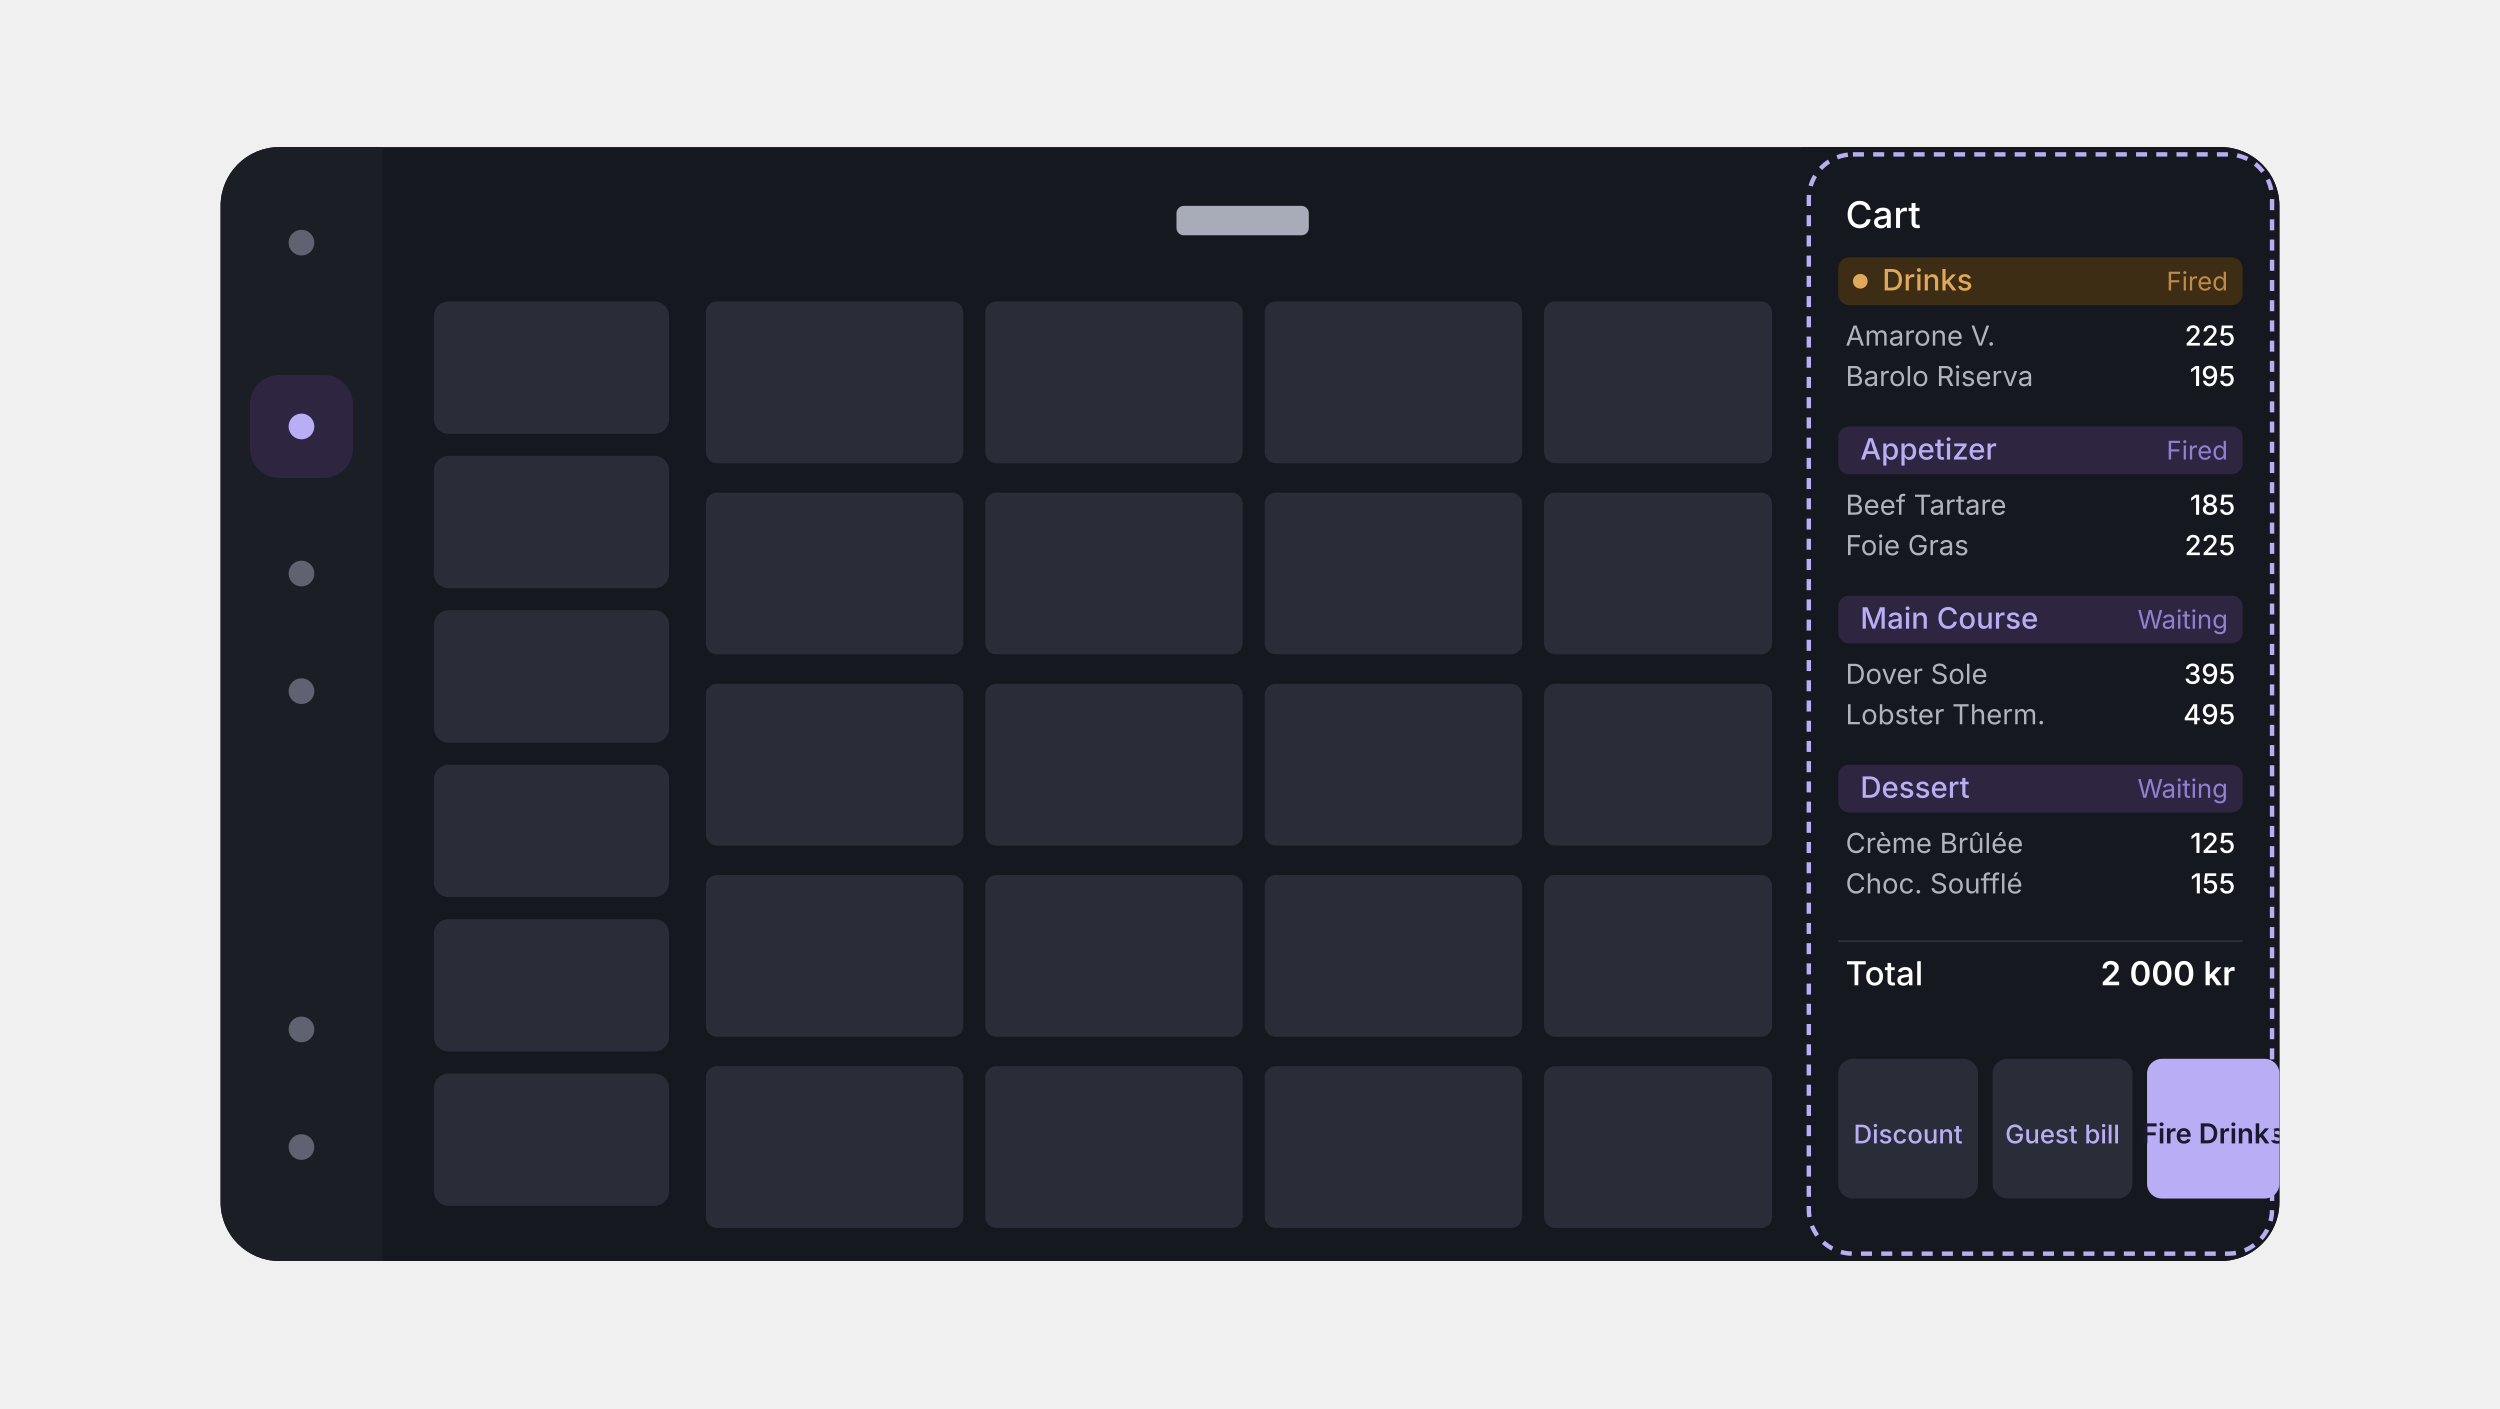
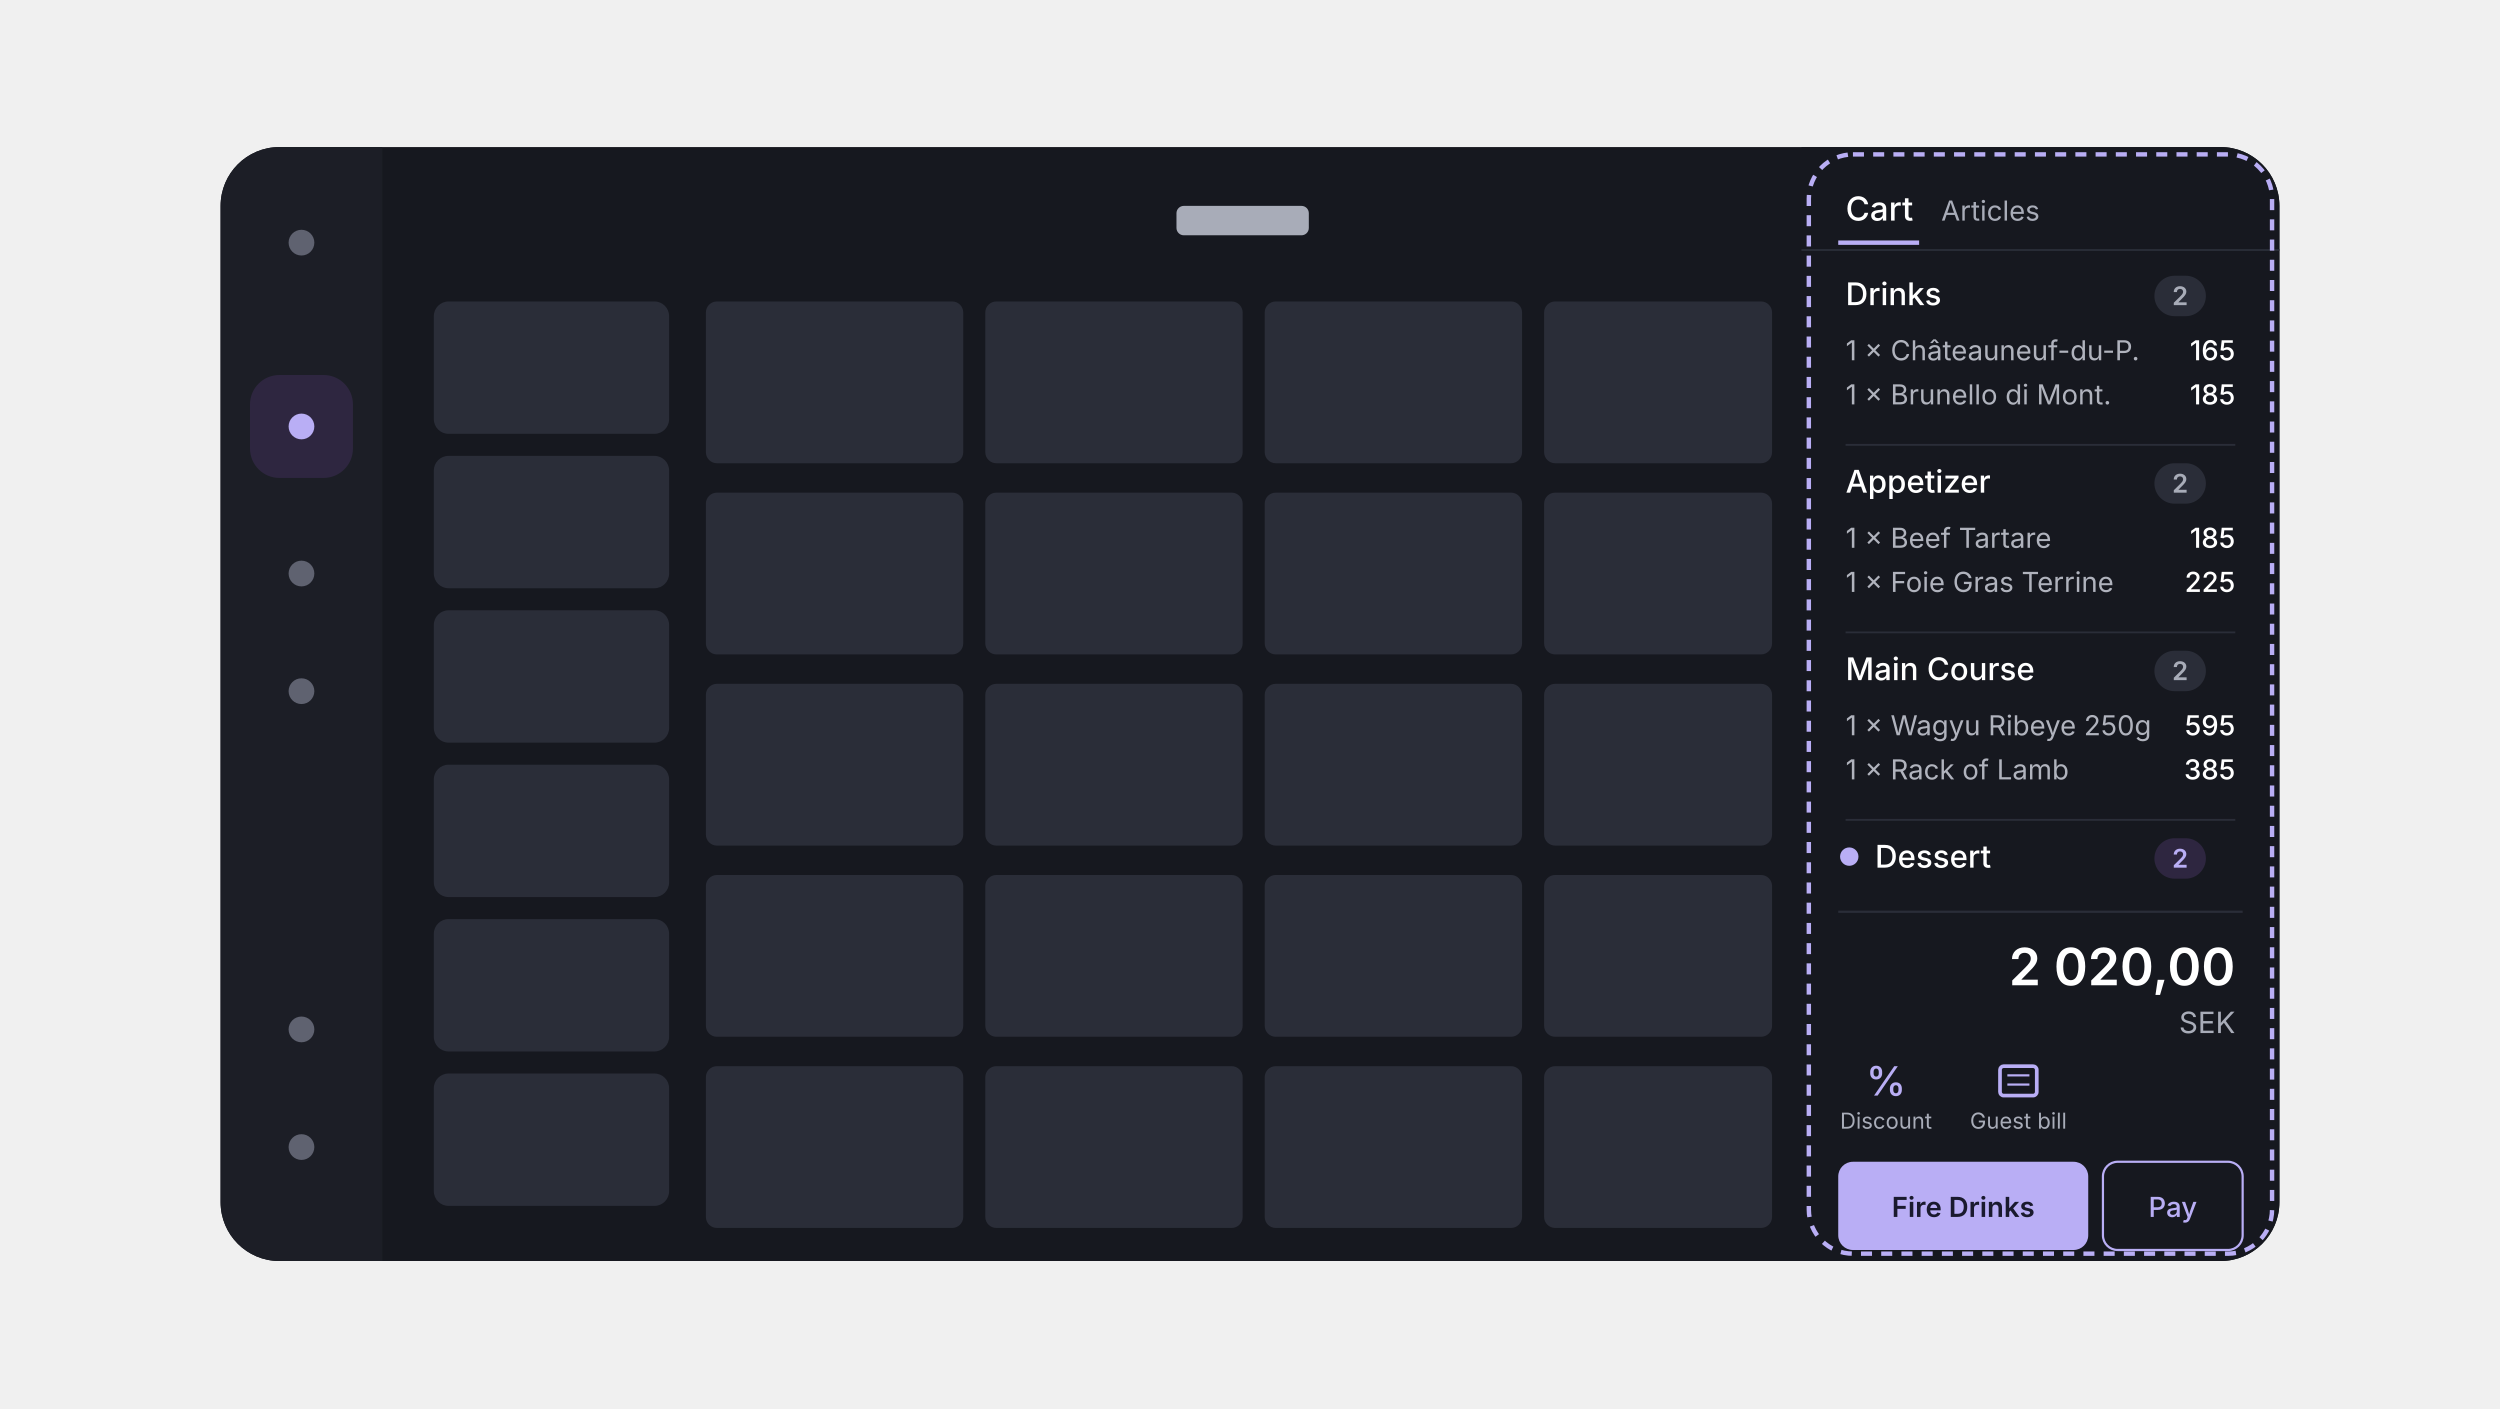
<svg xmlns="http://www.w3.org/2000/svg" width="680" height="383" viewBox="0 0 680 383" role="img" aria-label="Serving priorities cart preview, dark theme">
  <defs>
    <clipPath id="screen-clip-pr-dark">
      <rect x="60" y="40" width="560" height="303" rx="16" />
    </clipPath>
    <style>
      .cart-text { font-family: -apple-system, BlinkMacSystemFont, 'Segoe UI', system-ui, sans-serif; }
    </style>
  </defs>
  <rect x="60" y="40" width="560" height="303" rx="16" fill="#16181F" />
  <g clip-path="url(#screen-clip-pr-dark)">
    <rect x="60" y="40" width="44" height="303" fill="#1C1E26" />
    <circle cx="82" cy="66" r="3.5" fill="#5F6270" />
    <rect x="68" y="102" width="28" height="28" rx="8" fill="#2E2640" />
    <circle cx="82" cy="116" r="3.5" fill="#B9AEF5" />
    <circle cx="82" cy="156" r="3.5" fill="#5F6270" />
    <circle cx="82" cy="188" r="3.5" fill="#5F6270" />
    <circle cx="82" cy="280" r="3.5" fill="#5F6270" />
    <circle cx="82" cy="312" r="3.5" fill="#5F6270" />
    <rect x="320" y="56" width="36" height="8" rx="2" fill="#A8ACB8" />
    <rect x="118" y="82" width="64" height="36" rx="4" fill="#2A2D38" />
    <rect x="118" y="124" width="64" height="36" rx="4" fill="#2A2D38" />
    <rect x="118" y="166" width="64" height="36" rx="4" fill="#2A2D38" />
    <rect x="118" y="208" width="64" height="36" rx="4" fill="#2A2D38" />
    <rect x="118" y="250" width="64" height="36" rx="4" fill="#2A2D38" />
    <rect x="118" y="292" width="64" height="36" rx="4" fill="#2A2D38" />
    <g fill="#2A2D38">
      <rect x="192" y="82" width="70" height="44" rx="3" />
      <rect x="268" y="82" width="70" height="44" rx="3" />
      <rect x="344" y="82" width="70" height="44" rx="3" />
      <rect x="420" y="82" width="62" height="44" rx="3" />
      <rect x="192" y="134" width="70" height="44" rx="3" />
      <rect x="268" y="134" width="70" height="44" rx="3" />
      <rect x="344" y="134" width="70" height="44" rx="3" />
      <rect x="420" y="134" width="62" height="44" rx="3" />
      <rect x="192" y="186" width="70" height="44" rx="3" />
      <rect x="268" y="186" width="70" height="44" rx="3" />
      <rect x="344" y="186" width="70" height="44" rx="3" />
      <rect x="420" y="186" width="62" height="44" rx="3" />
      <rect x="192" y="238" width="70" height="44" rx="3" />
      <rect x="268" y="238" width="70" height="44" rx="3" />
      <rect x="344" y="238" width="70" height="44" rx="3" />
      <rect x="420" y="238" width="62" height="44" rx="3" />
      <rect x="192" y="290" width="70" height="44" rx="3" />
      <rect x="268" y="290" width="70" height="44" rx="3" />
      <rect x="344" y="290" width="70" height="44" rx="3" />
      <rect x="420" y="290" width="62" height="44" rx="3" />
    </g>
    <rect x="490" y="40" width="130" height="303" fill="#16181F" />
-     <text class="cart-text" x="502" y="62" font-size="10" font-weight="500" fill="#FFFFFF">Cart</text>
-     <rect x="500" y="70" width="110" height="13" rx="3" fill="#3D2D14" />
-     <circle cx="506" cy="76.5" r="2" fill="#E0A85A" />
-     <text class="cart-text" x="512" y="79" font-size="8" font-weight="500" fill="#E0A85A">Drinks</text>
-     <text class="cart-text" x="606" y="79" font-size="7" fill="#C28A45" text-anchor="end">Fired</text>
-     <text class="cart-text" x="502" y="94" font-size="7.5" fill="#B0B3BD">Amarone V.</text>
-     <text class="cart-text" x="608" y="94" font-size="7.5" font-weight="500" fill="#FFFFFF" text-anchor="end">225</text>
-     <text class="cart-text" x="502" y="105" font-size="7.5" fill="#B0B3BD">Barolo Riserva</text>
-     <text class="cart-text" x="608" y="105" font-size="7.5" font-weight="500" fill="#FFFFFF" text-anchor="end">195</text>
-     <rect x="500" y="116" width="110" height="13" rx="3" fill="#2E2640" />
-     <text class="cart-text" x="506" y="125" font-size="8" font-weight="500" fill="#B9AEF5">Appetizer</text>
-     <text class="cart-text" x="606" y="125" font-size="7" fill="#9080D5" text-anchor="end">Fired</text>
-     <text class="cart-text" x="502" y="140" font-size="7.5" fill="#B0B3BD">Beef Tartare</text>
-     <text class="cart-text" x="608" y="140" font-size="7.5" font-weight="500" fill="#FFFFFF" text-anchor="end">185</text>
-     <text class="cart-text" x="502" y="151" font-size="7.5" fill="#B0B3BD">Foie Gras</text>
-     <text class="cart-text" x="608" y="151" font-size="7.5" font-weight="500" fill="#FFFFFF" text-anchor="end">225</text>
-     <rect x="500" y="162" width="110" height="13" rx="3" fill="#2E2640" />
-     <text class="cart-text" x="506" y="171" font-size="8" font-weight="500" fill="#B9AEF5">Main Course</text>
-     <text class="cart-text" x="606" y="171" font-size="7" fill="#9080D5" text-anchor="end">Waiting</text>
-     <text class="cart-text" x="502" y="186" font-size="7.5" fill="#B0B3BD">Dover Sole</text>
-     <text class="cart-text" x="608" y="186" font-size="7.5" font-weight="500" fill="#FFFFFF" text-anchor="end">395</text>
-     <text class="cart-text" x="502" y="197" font-size="7.5" fill="#B0B3BD">Lobster Therm.</text>
-     <text class="cart-text" x="608" y="197" font-size="7.5" font-weight="500" fill="#FFFFFF" text-anchor="end">495</text>
-     <rect x="500" y="208" width="110" height="13" rx="3" fill="#2E2640" />
-     <text class="cart-text" x="506" y="217" font-size="8" font-weight="500" fill="#B9AEF5">Dessert</text>
-     <text class="cart-text" x="606" y="217" font-size="7" fill="#9080D5" text-anchor="end">Waiting</text>
-     <text class="cart-text" x="502" y="232" font-size="7.5" fill="#B0B3BD">Crème Brûlée</text>
-     <text class="cart-text" x="608" y="232" font-size="7.5" font-weight="500" fill="#FFFFFF" text-anchor="end">125</text>
-     <text class="cart-text" x="502" y="243" font-size="7.5" fill="#B0B3BD">Choc. Soufflé</text>
-     <text class="cart-text" x="608" y="243" font-size="7.5" font-weight="500" fill="#FFFFFF" text-anchor="end">155</text>
-     <line x1="500" y1="256" x2="610" y2="256" stroke="#2A2D38" stroke-width="0.6" />
-     <text class="cart-text" x="502" y="268" font-size="9" font-weight="500" fill="#FFFFFF">Total</text>
-     <text class="cart-text" x="608" y="268" font-size="9" font-weight="600" fill="#FFFFFF" text-anchor="end">2 000 kr</text>
-     <rect x="500" y="288" width="38" height="38" rx="4" fill="#2A2D38" />
-     <text class="cart-text" x="519" y="311" font-size="7" font-weight="500" fill="#B9AEF5" text-anchor="middle">Discount</text>
-     <rect x="542" y="288" width="38" height="38" rx="4" fill="#2A2D38" />
-     <text class="cart-text" x="561" y="311" font-size="7" font-weight="500" fill="#B9AEF5" text-anchor="middle">Guest bill</text>
-     <rect x="584" y="288" width="36" height="38" rx="4" fill="#B9AEF5" />
-     <text class="cart-text" x="602" y="311" font-size="7.5" font-weight="600" fill="#1A1A2E" text-anchor="middle">Fire Drinks</text>
+     <text class="cart-text" x="502" y="60" font-size="9" font-weight="500" fill="#FFFFFF">Cart</text>
+     <text class="cart-text" x="528" y="60" font-size="7.5" fill="#A8ACB8">Articles</text>
+     <line x1="500" y1="66" x2="522" y2="66" stroke="#B9AEF5" stroke-width="1.2" />
+     <line x1="490" y1="68" x2="620" y2="68" stroke="#2A2D38" stroke-width="0.5" />
+     <text class="cart-text" x="502" y="83" font-size="8.5" font-weight="500" fill="#FFFFFF">Drinks</text>
+     <rect x="586" y="75" width="14" height="11" rx="5.5" fill="#2A2D38" />
+     <text class="cart-text" x="593" y="83" font-size="7" font-weight="600" fill="#A8ACB8" text-anchor="middle">2</text>
+     <text class="cart-text" x="502" y="98" font-size="7.5" fill="#B0B3BD">1 × Châteauneuf-du-P.</text>
+     <text class="cart-text" x="608" y="98" font-size="7.5" font-weight="500" fill="#FFFFFF" text-anchor="end">165</text>
+     <text class="cart-text" x="502" y="110" font-size="7.5" fill="#B0B3BD">1 × Brunello di Mont.</text>
+     <text class="cart-text" x="608" y="110" font-size="7.5" font-weight="500" fill="#FFFFFF" text-anchor="end">185</text>
+     <line x1="502" y1="121" x2="608" y2="121" stroke="#2A2D38" stroke-width="0.5" />
+     <text class="cart-text" x="502" y="134" font-size="8.5" font-weight="500" fill="#FFFFFF">Appetizer</text>
+     <rect x="586" y="126" width="14" height="11" rx="5.5" fill="#2A2D38" />
+     <text class="cart-text" x="593" y="134" font-size="7" font-weight="600" fill="#A8ACB8" text-anchor="middle">2</text>
+     <text class="cart-text" x="502" y="149" font-size="7.5" fill="#B0B3BD">1 × Beef Tartare</text>
+     <text class="cart-text" x="608" y="149" font-size="7.5" font-weight="500" fill="#FFFFFF" text-anchor="end">185</text>
+     <text class="cart-text" x="502" y="161" font-size="7.5" fill="#B0B3BD">1 × Foie Gras Terrine</text>
+     <text class="cart-text" x="608" y="161" font-size="7.5" font-weight="500" fill="#FFFFFF" text-anchor="end">225</text>
+     <line x1="502" y1="172" x2="608" y2="172" stroke="#2A2D38" stroke-width="0.5" />
+     <text class="cart-text" x="502" y="185" font-size="8.5" font-weight="500" fill="#FFFFFF">Main Course</text>
+     <rect x="586" y="177" width="14" height="11" rx="5.5" fill="#2A2D38" />
+     <text class="cart-text" x="593" y="185" font-size="7" font-weight="600" fill="#A8ACB8" text-anchor="middle">2</text>
+     <text class="cart-text" x="502" y="200" font-size="7.5" fill="#B0B3BD">1 × Wagyu Ribeye 250g</text>
+     <text class="cart-text" x="608" y="200" font-size="7.5" font-weight="500" fill="#FFFFFF" text-anchor="end">595</text>
+     <text class="cart-text" x="502" y="212" font-size="7.5" fill="#B0B3BD">1 × Rack of Lamb</text>
+     <text class="cart-text" x="608" y="212" font-size="7.5" font-weight="500" fill="#FFFFFF" text-anchor="end">385</text>
+     <line x1="502" y1="223" x2="608" y2="223" stroke="#2A2D38" stroke-width="0.5" />
+     <circle cx="503" cy="233" r="2.5" fill="#B9AEF5" />
+     <text class="cart-text" x="510" y="236" font-size="8.5" font-weight="500" fill="#FFFFFF">Dessert</text>
+     <rect x="586" y="228" width="14" height="11" rx="5.5" fill="#2E2640" />
+     <text class="cart-text" x="593" y="236" font-size="7" font-weight="600" fill="#B9AEF5" text-anchor="middle">2</text>
+     <line x1="500" y1="248" x2="610" y2="248" stroke="#2A2D38" stroke-width="0.6" />
+     <text class="cart-text" x="608" y="268" font-size="14" font-weight="600" fill="#FFFFFF" text-anchor="end">2 020,00</text>
+     <text class="cart-text" x="608" y="281" font-size="8" fill="#A8ACB8" text-anchor="end">SEK</text>
+     <text class="cart-text" x="513" y="298" font-size="11" font-weight="500" fill="#B9AEF5" text-anchor="middle">%</text>
+     <text class="cart-text" x="513" y="307" font-size="6" fill="#A8ACB8" text-anchor="middle">Discount</text>
+     <rect x="544" y="290" width="10" height="8" rx="1" fill="none" stroke="#B9AEF5" stroke-width="1" />
+     <line x1="546" y1="292.5" x2="552" y2="292.5" stroke="#B9AEF5" stroke-width="0.6" />
+     <line x1="546" y1="295" x2="552" y2="295" stroke="#B9AEF5" stroke-width="0.6" />
+     <text class="cart-text" x="549" y="307" font-size="6" fill="#A8ACB8" text-anchor="middle">Guest bill</text>
+     <rect x="500" y="316" width="68" height="24" rx="4" fill="#B9AEF5" />
+     <text class="cart-text" x="534" y="331" font-size="7.5" font-weight="600" fill="#1A1A2E" text-anchor="middle">Fire Drinks</text>
+     <rect x="572" y="316" width="38" height="24" rx="4" fill="#16181F" stroke="#B9AEF5" stroke-width="0.6" />
+     <text class="cart-text" x="591" y="331" font-size="7.5" font-weight="500" fill="#B9AEF5" text-anchor="middle">Pay</text>
  </g>
  <rect x="492" y="42" width="126" height="299" rx="12" fill="none" stroke="#B9AEF5" stroke-width="1.2" stroke-dasharray="3 2.5" />
</svg>
